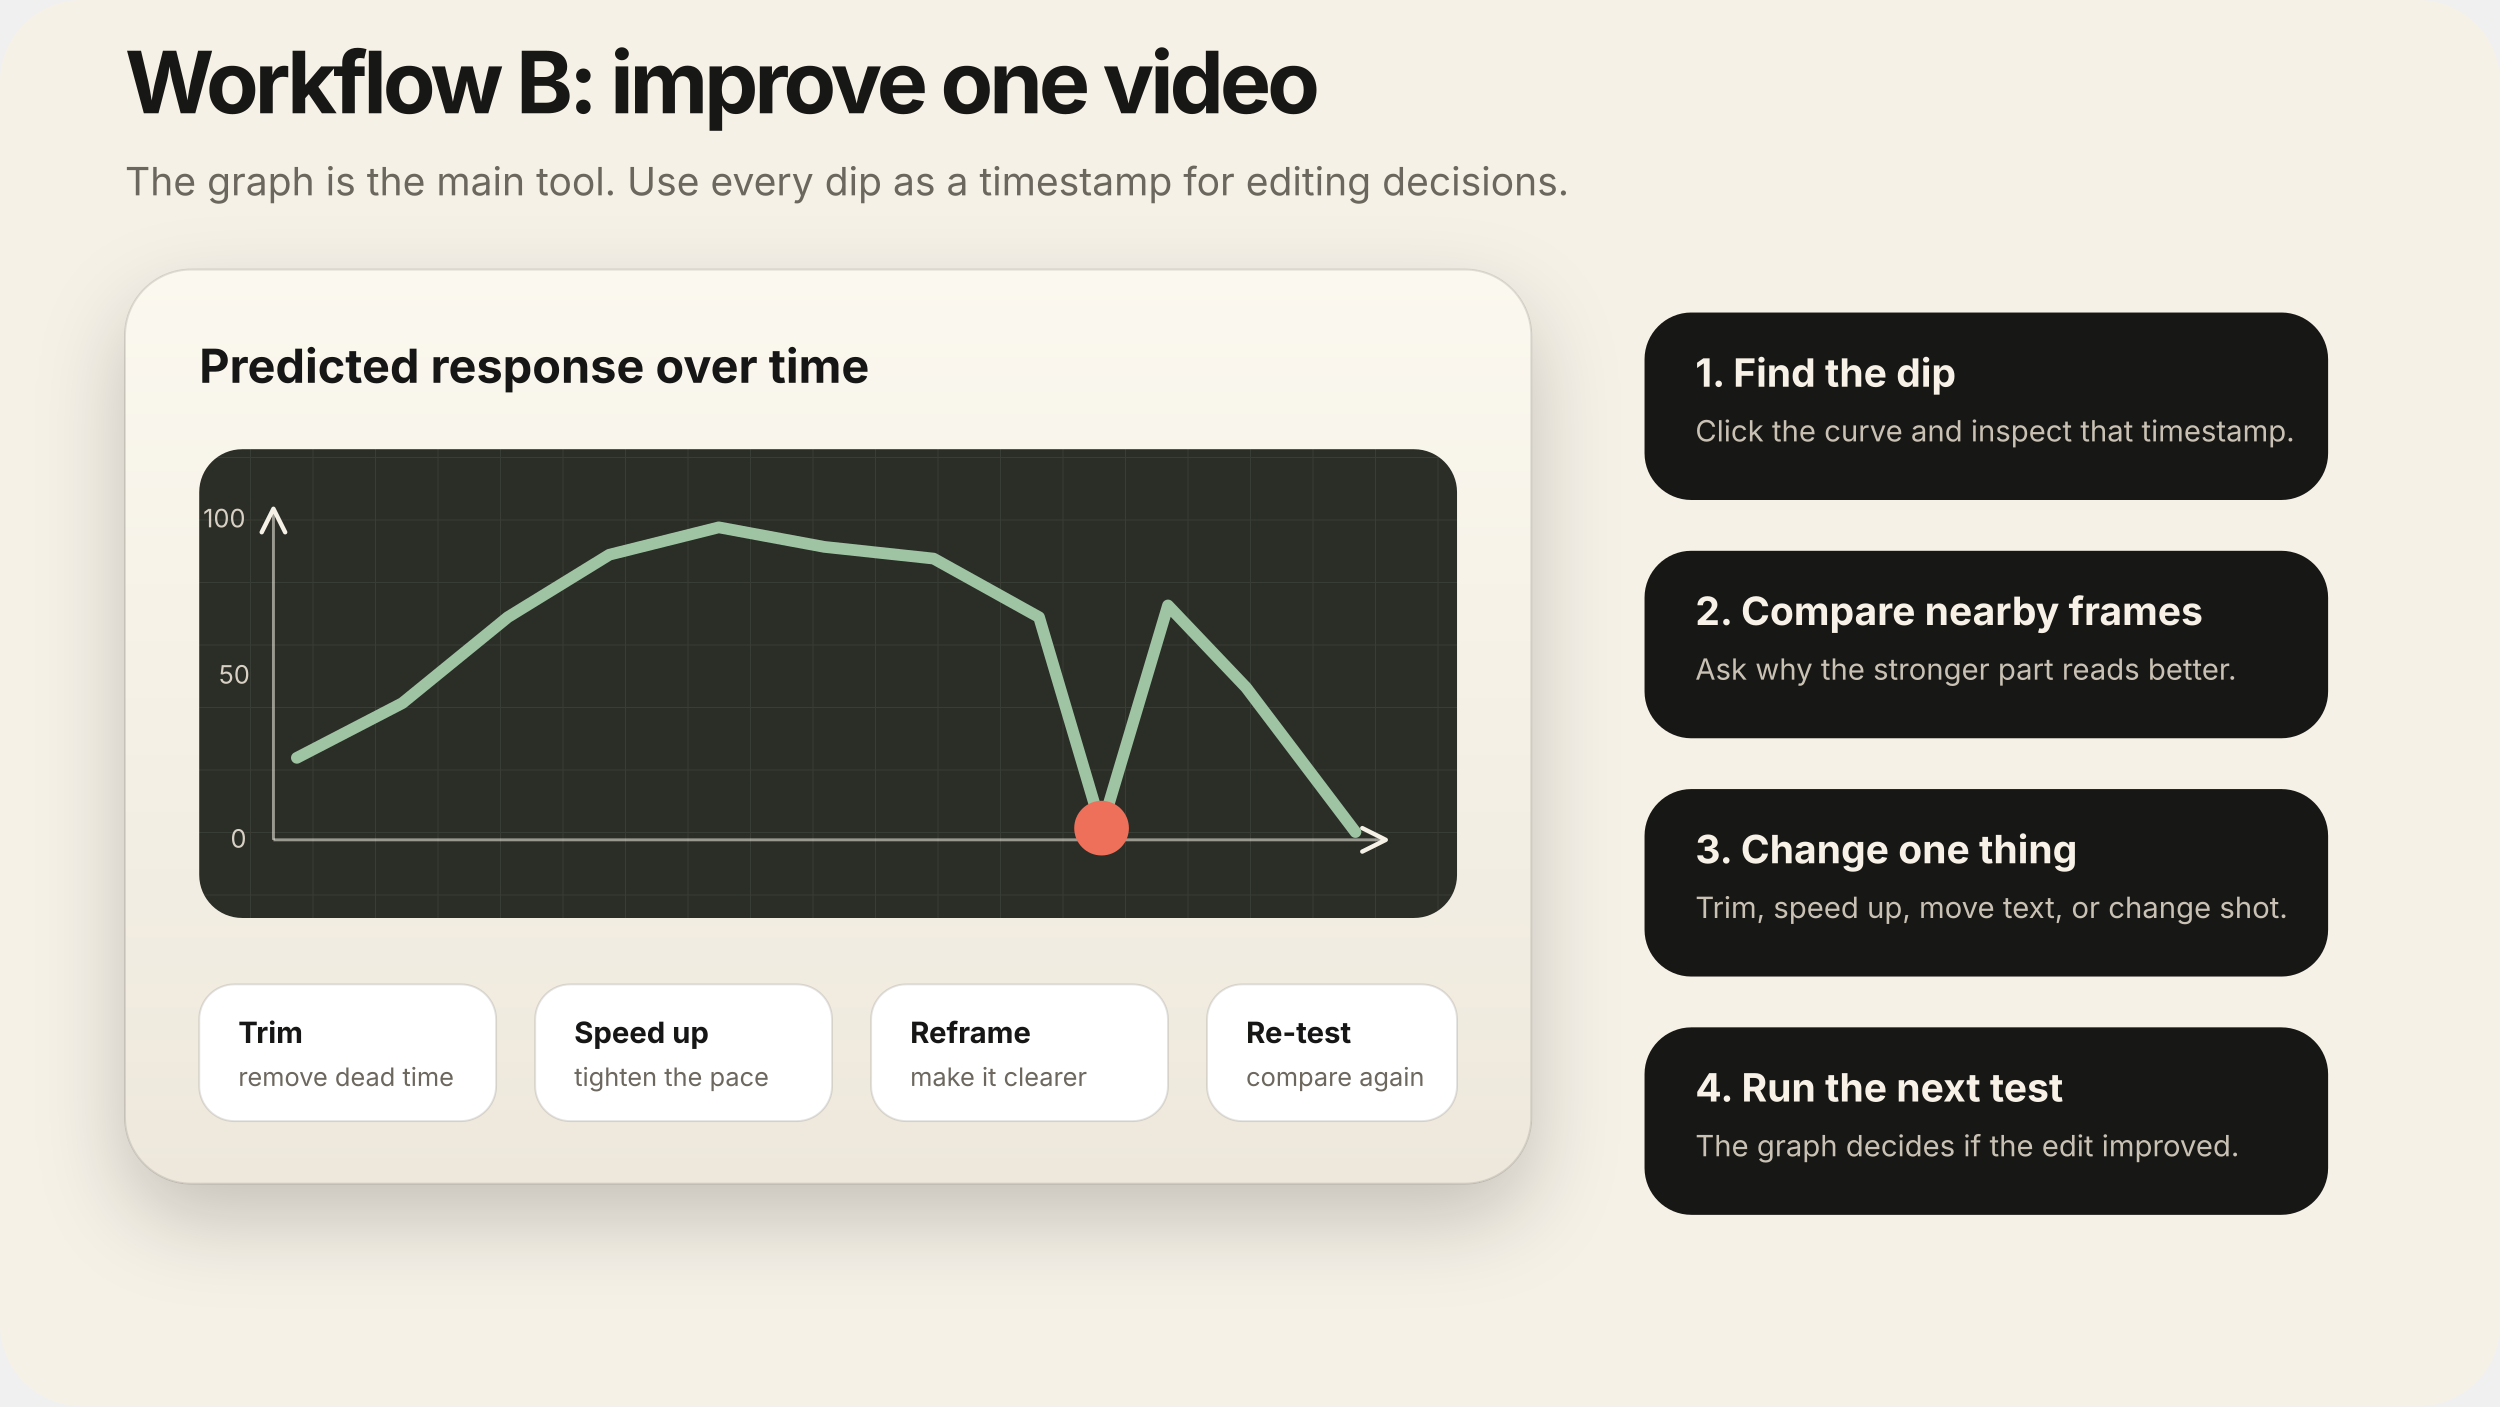
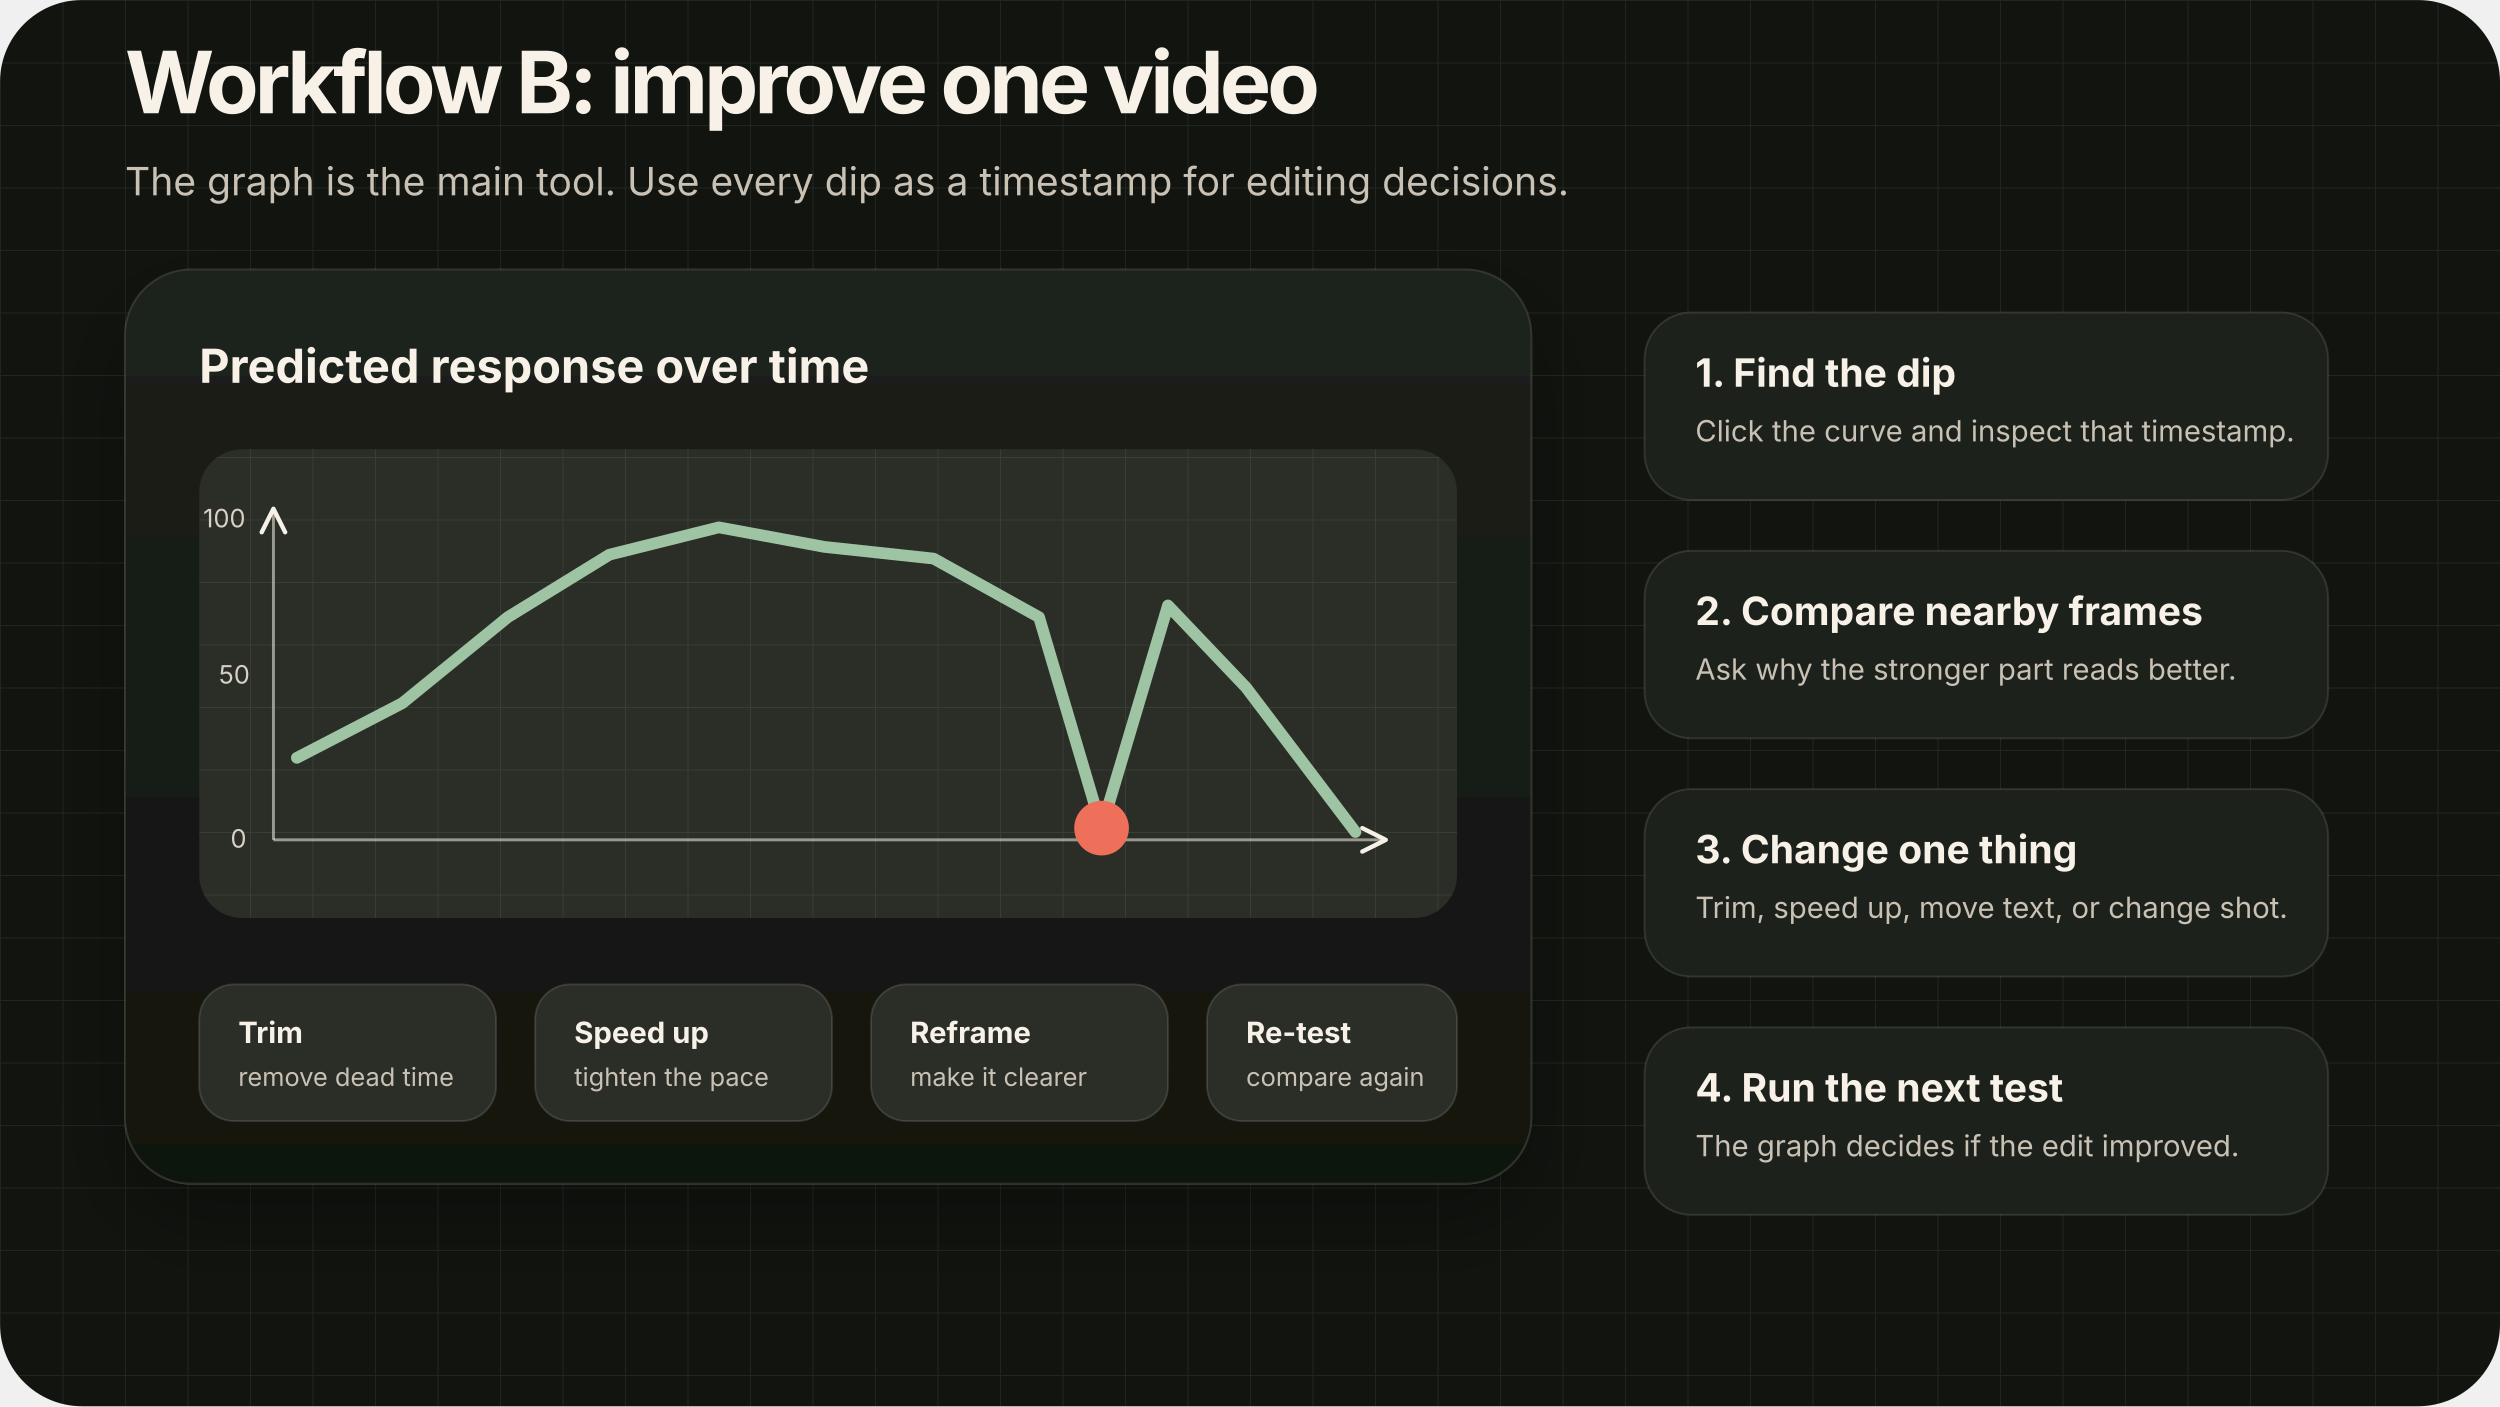
<svg xmlns="http://www.w3.org/2000/svg" width="1280" height="720" viewBox="0 0 1280 720" role="img" aria-labelledby="title desc">
  <defs>
    <linearGradient id="panel" x1="0" x2="0" y1="0" y2="1">
-       <stop offset="0" stop-color="#fbf8ef" />
-       <stop offset="1" stop-color="#eee8dc" />
+       <stop offset="0" stop-color="#1d211b" />
+       <stop offset="1" stop-color="#11140f" />
    </linearGradient>
    <filter id="shadow" x="-12%" y="-18%" width="124%" height="136%">
-       <feDropShadow dx="0" dy="18" stdDeviation="22" flood-color="#000000" flood-opacity="0.2" />
+       <feDropShadow dx="0" dy="18" stdDeviation="22" flood-color="#000000" flood-opacity="0.28" />
    </filter>
    <pattern id="darkGrid" width="32" height="32" patternUnits="userSpaceOnUse">
      <path d="M 32 0 L 0 0 0 32" fill="none" stroke="#fbf7ee" stroke-opacity="0.08" stroke-width="1" />
    </pattern>
    <marker id="arrow" markerWidth="10" markerHeight="10" refX="8" refY="5" orient="auto">
      <path d="M1,1 L9,5 L1,9" fill="none" stroke="#f6f1e7" stroke-width="1.5" stroke-linecap="round" stroke-linejoin="round" />
    </marker>
  </defs>
-   <rect width="1280" height="720" rx="42" fill="#f6f1e7" />
+   <rect width="1280" height="720" rx="42" fill="#11140f" />
+   <rect width="1280" height="720" fill="url(#darkGrid)" />
  <g transform="translate(64 58)">
-     <text x="0" y="0" fill="#171715" font-family="Manrope, Inter, Arial, sans-serif" font-size="44" font-weight="700" letter-spacing="-2">Workflow B: improve one video</text>
-     <text x="0" y="42" fill="#6c675e" font-family="Manrope, Inter, Arial, sans-serif" font-size="20">The graph is the main tool. Use every dip as a timestamp for editing decisions.</text>
+     <text x="0" y="0" fill="#f7f1e7" font-family="Manrope, Inter, Arial, sans-serif" font-size="44" font-weight="700" letter-spacing="-2">Workflow B: improve one video</text>
+     <text x="0" y="42" fill="#c9c1b4" font-family="Manrope, Inter, Arial, sans-serif" font-size="20">The graph is the main tool. Use every dip as a timestamp for editing decisions.</text>
  </g>
  <g transform="translate(64 138)" filter="url(#shadow)">
-     <rect x="0" y="0" width="720" height="468" rx="34" fill="url(#panel)" stroke="#171715" stroke-opacity="0.12" />
-     <text x="38" y="58" fill="#171715" font-family="Manrope, Inter, Arial, sans-serif" font-size="24" font-weight="700">Predicted response over time</text>
+     <rect x="0" y="0" width="720" height="468" rx="34" fill="url(#panel)" stroke="#f6f1e7" stroke-opacity="0.12" />
+     <text x="38" y="58" fill="#f7f1e7" font-family="Manrope, Inter, Arial, sans-serif" font-size="24" font-weight="700">Predicted response over time</text>
    <rect x="38" y="92" width="644" height="240" rx="22" fill="#292d26" />
    <rect x="38" y="92" width="644" height="240" rx="22" fill="url(#darkGrid)" />
    <line x1="76" y1="292" x2="644" y2="292" stroke="#f6f1e7" stroke-opacity="0.55" stroke-width="1.5" marker-end="url(#arrow)" />
    <line x1="76" y1="292" x2="76" y2="124" stroke="#f6f1e7" stroke-opacity="0.55" stroke-width="1.5" marker-end="url(#arrow)" />
    <text x="54" y="296" fill="#d8d0c4" font-family="Manrope, Inter, Arial, sans-serif" font-size="13">0</text>
    <text x="48" y="212" fill="#d8d0c4" font-family="Manrope, Inter, Arial, sans-serif" font-size="13">50</text>
    <text x="40" y="132" fill="#d8d0c4" font-family="Manrope, Inter, Arial, sans-serif" font-size="13">100</text>
    <polyline points="88,250 142,222 196,178 248,146 304,132 358,142 414,148 468,178 500,286 534,172 574,214 630,288" fill="none" stroke="#9fc4a3" stroke-width="6" stroke-linecap="round" stroke-linejoin="round" />
    <circle cx="500" cy="286" r="14" fill="#ef6f5a" />
    <g transform="translate(38 366)">
-       <rect width="152" height="70" rx="18" fill="#ffffff" stroke="#171715" stroke-opacity="0.12" />
-       <text x="20" y="30" fill="#171715" font-family="Manrope, Inter, Arial, sans-serif" font-size="15" font-weight="700">Trim</text>
-       <text x="20" y="52" fill="#6c675e" font-family="Manrope, Inter, Arial, sans-serif" font-size="13">remove dead time</text>
-       <rect x="172" width="152" height="70" rx="18" fill="#ffffff" stroke="#171715" stroke-opacity="0.12" />
-       <text x="192" y="30" fill="#171715" font-family="Manrope, Inter, Arial, sans-serif" font-size="15" font-weight="700">Speed up</text>
-       <text x="192" y="52" fill="#6c675e" font-family="Manrope, Inter, Arial, sans-serif" font-size="13">tighten the pace</text>
-       <rect x="344" width="152" height="70" rx="18" fill="#ffffff" stroke="#171715" stroke-opacity="0.12" />
-       <text x="364" y="30" fill="#171715" font-family="Manrope, Inter, Arial, sans-serif" font-size="15" font-weight="700">Reframe</text>
-       <text x="364" y="52" fill="#6c675e" font-family="Manrope, Inter, Arial, sans-serif" font-size="13">make it clearer</text>
-       <rect x="516" width="128" height="70" rx="18" fill="#ffffff" stroke="#171715" stroke-opacity="0.12" />
-       <text x="536" y="30" fill="#171715" font-family="Manrope, Inter, Arial, sans-serif" font-size="15" font-weight="700">Re-test</text>
-       <text x="536" y="52" fill="#6c675e" font-family="Manrope, Inter, Arial, sans-serif" font-size="13">compare again</text>
+       <rect width="152" height="70" rx="18" fill="#292d26" stroke="#f6f1e7" stroke-opacity="0.14" />
+       <text x="20" y="30" fill="#f7f1e7" font-family="Manrope, Inter, Arial, sans-serif" font-size="15" font-weight="700">Trim</text>
+       <text x="20" y="52" fill="#c9c1b4" font-family="Manrope, Inter, Arial, sans-serif" font-size="13">remove dead time</text>
+       <rect x="172" width="152" height="70" rx="18" fill="#292d26" stroke="#f6f1e7" stroke-opacity="0.14" />
+       <text x="192" y="30" fill="#f7f1e7" font-family="Manrope, Inter, Arial, sans-serif" font-size="15" font-weight="700">Speed up</text>
+       <text x="192" y="52" fill="#c9c1b4" font-family="Manrope, Inter, Arial, sans-serif" font-size="13">tighten the pace</text>
+       <rect x="344" width="152" height="70" rx="18" fill="#292d26" stroke="#f6f1e7" stroke-opacity="0.14" />
+       <text x="364" y="30" fill="#f7f1e7" font-family="Manrope, Inter, Arial, sans-serif" font-size="15" font-weight="700">Reframe</text>
+       <text x="364" y="52" fill="#c9c1b4" font-family="Manrope, Inter, Arial, sans-serif" font-size="13">make it clearer</text>
+       <rect x="516" width="128" height="70" rx="18" fill="#292d26" stroke="#f6f1e7" stroke-opacity="0.14" />
+       <text x="536" y="30" fill="#f7f1e7" font-family="Manrope, Inter, Arial, sans-serif" font-size="15" font-weight="700">Re-test</text>
+       <text x="536" y="52" fill="#c9c1b4" font-family="Manrope, Inter, Arial, sans-serif" font-size="13">compare again</text>
    </g>
  </g>
  <g transform="translate(842 160)">
-     <rect width="350" height="96" rx="24" fill="#171715" />
+     <rect width="350" height="96" rx="24" fill="#1d211b" stroke="#f6f1e7" stroke-opacity="0.12" />
    <text x="26" y="38" fill="#f7f1e7" font-family="Manrope, Inter, Arial, sans-serif" font-size="20" font-weight="700">1. Find the dip</text>
    <text x="26" y="66" fill="#c9c1b4" font-family="Manrope, Inter, Arial, sans-serif" font-size="15">Click the curve and inspect that timestamp.</text>
-     <rect y="122" width="350" height="96" rx="24" fill="#171715" />
+     <rect y="122" width="350" height="96" rx="24" fill="#1d211b" stroke="#f6f1e7" stroke-opacity="0.12" />
    <text x="26" y="160" fill="#f7f1e7" font-family="Manrope, Inter, Arial, sans-serif" font-size="20" font-weight="700">2. Compare nearby frames</text>
    <text x="26" y="188" fill="#c9c1b4" font-family="Manrope, Inter, Arial, sans-serif" font-size="15">Ask why the stronger part reads better.</text>
-     <rect y="244" width="350" height="96" rx="24" fill="#171715" />
+     <rect y="244" width="350" height="96" rx="24" fill="#1d211b" stroke="#f6f1e7" stroke-opacity="0.12" />
    <text x="26" y="282" fill="#f7f1e7" font-family="Manrope, Inter, Arial, sans-serif" font-size="20" font-weight="700">3. Change one thing</text>
    <text x="26" y="310" fill="#c9c1b4" font-family="Manrope, Inter, Arial, sans-serif" font-size="15">Trim, speed up, move text, or change shot.</text>
-     <rect y="366" width="350" height="96" rx="24" fill="#171715" />
+     <rect y="366" width="350" height="96" rx="24" fill="#1d211b" stroke="#f6f1e7" stroke-opacity="0.12" />
    <text x="26" y="404" fill="#f7f1e7" font-family="Manrope, Inter, Arial, sans-serif" font-size="20" font-weight="700">4. Run the next test</text>
    <text x="26" y="432" fill="#c9c1b4" font-family="Manrope, Inter, Arial, sans-serif" font-size="15">The graph decides if the edit improved.</text>
  </g>
</svg>
